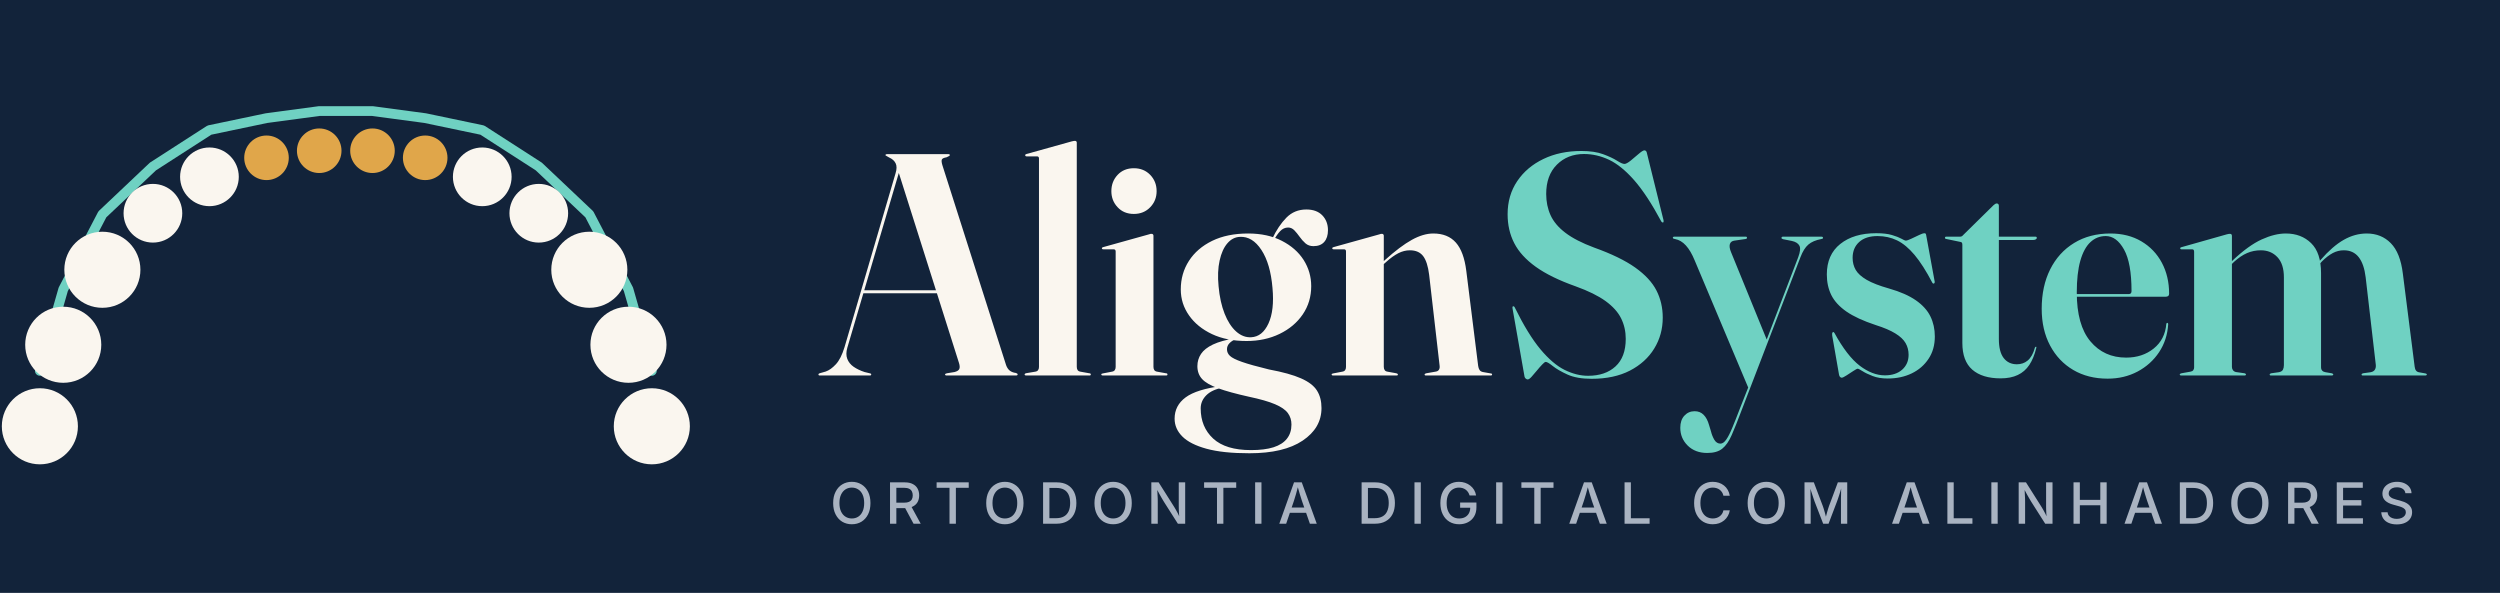
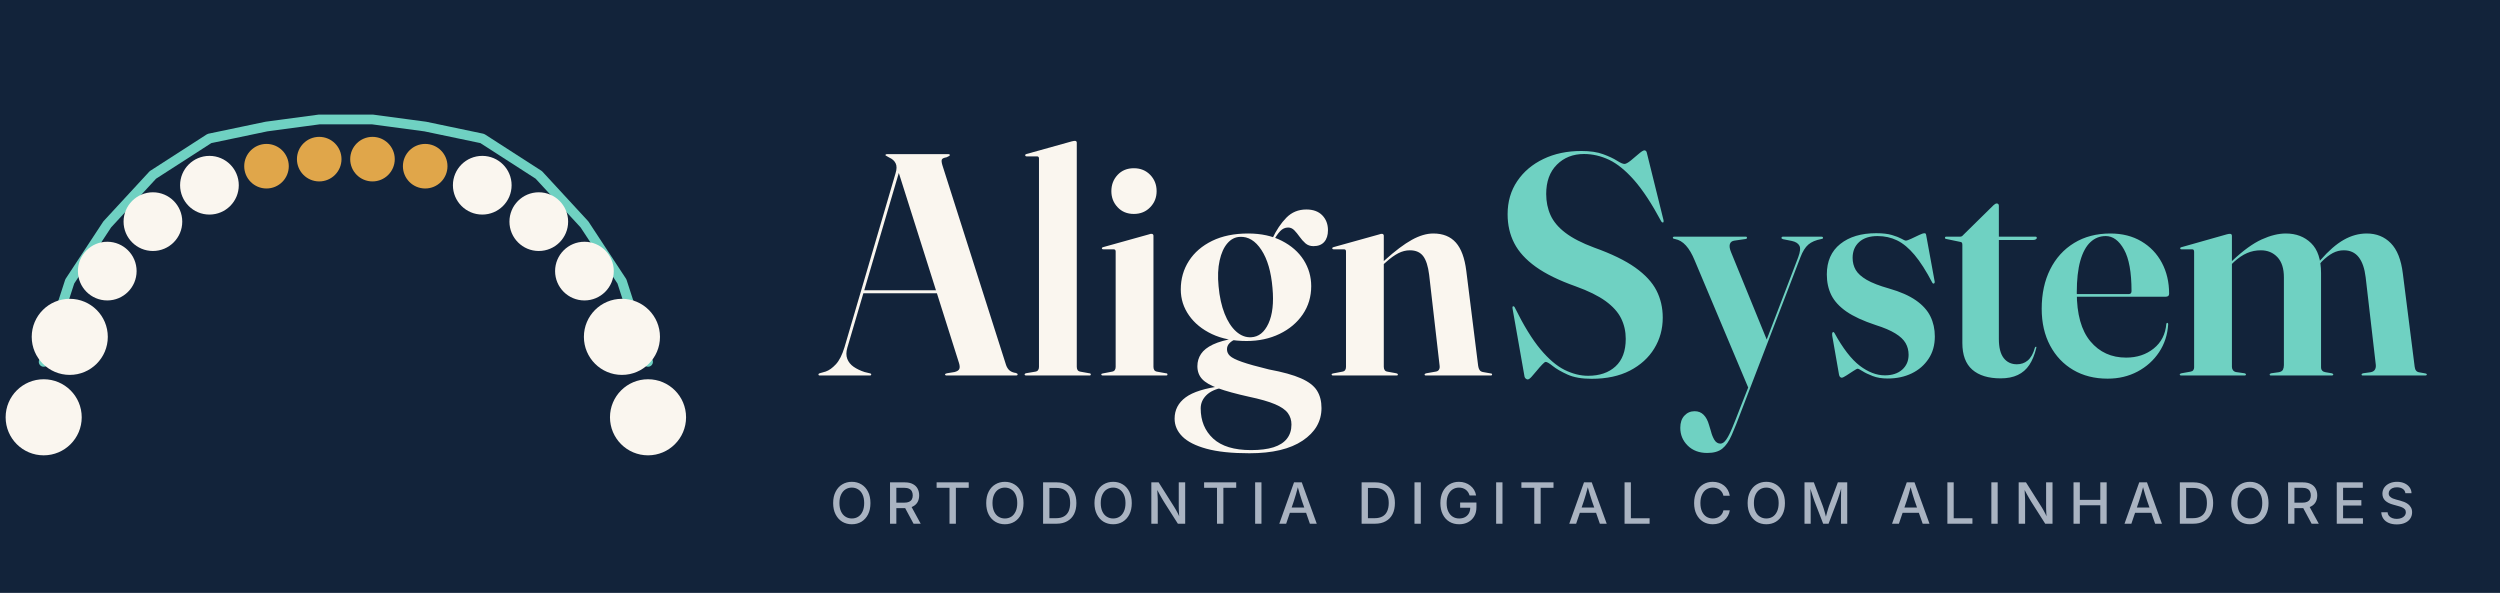
<svg xmlns="http://www.w3.org/2000/svg" viewBox="0 0 506 120" width="1518" height="360" role="img" aria-label="AlignSystem">
  <rect width="506" height="120" fill="#12233A" />
-   <g transform="translate(4 -2.6) scale(1.100)">
-     <path d="M3.7 70.6 L8.0 55.6 L15.2 41.8 L24.5 33.0 L34.9 26.3 L45.4 24.1 L55.1 22.8 L64.9 22.8 L74.6 24.1 L85.1 26.3 L95.5 33.0 L104.8 41.8 L112.0 55.6 L116.3 70.6" fill="none" stroke="#6FD1C2" stroke-width="1.8" stroke-linecap="round" stroke-linejoin="round" />
+   <g transform="translate(4 -0.9) scale(1.100)">
+     <path d="M4.4 67.4 L9.2 52.6 L16.1 42.1 L24.5 33.0 L34.9 26.3 L45.4 24.1 L55.1 22.8 L64.9 22.8 L74.6 24.1 L85.1 26.3 L95.5 33.0 L103.9 42.1 L110.8 52.6 L115.6 67.4" fill="none" stroke="#6FD1C2" stroke-width="1.8" stroke-linecap="round" stroke-linejoin="round" />
    <circle cx="64.9" cy="30.1" r="4.1" fill="#E0A64A" />
    <circle cx="74.6" cy="31.4" r="4.1" fill="#E0A64A" />
    <circle cx="85.1" cy="34.9" r="5.4" fill="#FAF6EF" />
    <circle cx="95.5" cy="41.6" r="5.4" fill="#FAF6EF" />
-     <circle cx="104.8" cy="52.0" r="7" fill="#FAF6EF" />
-     <circle cx="112.0" cy="65.8" r="7" fill="#FAF6EF" />
-     <circle cx="116.3" cy="80.8" r="7" fill="#FAF6EF" />
+     <circle cx="103.9" cy="50.7" r="5.4" fill="#FAF6EF" />
+     <circle cx="110.8" cy="62.8" r="7" fill="#FAF6EF" />
+     <circle cx="115.6" cy="77.6" r="7" fill="#FAF6EF" />
    <circle cx="55.1" cy="30.1" r="4.1" fill="#E0A64A" />
    <circle cx="45.4" cy="31.4" r="4.1" fill="#E0A64A" />
    <circle cx="34.9" cy="34.9" r="5.4" fill="#FAF6EF" />
    <circle cx="24.5" cy="41.6" r="5.4" fill="#FAF6EF" />
-     <circle cx="15.2" cy="52.0" r="7" fill="#FAF6EF" />
-     <circle cx="8.0" cy="65.8" r="7" fill="#FAF6EF" />
-     <circle cx="3.7" cy="80.8" r="7" fill="#FAF6EF" />
+     <circle cx="16.1" cy="50.7" r="5.4" fill="#FAF6EF" />
+     <circle cx="9.2" cy="62.8" r="7" fill="#FAF6EF" />
+     <circle cx="4.4" cy="77.6" r="7" fill="#FAF6EF" />
  </g>
  <path d="M174.45 59.36L174.61 58.75L190.90 58.75L190.99 59.36L174.45 59.36M176.34 75.81Q176.34 75.87 176.27 75.94Q176.21 76 176.08 76L165.87 76Q165.78 76 165.71 75.94Q165.65 75.87 165.65 75.81Q165.65 75.68 165.74 75.63Q165.84 75.58 165.90 75.55L167.12 75.20Q168.14 74.85 169.18 73.73Q170.22 72.61 170.93 70.27L181.26 35.07Q181.65 33.82 181.28 33.06Q180.91 32.29 179.95 31.87Q179.57 31.62 179.39 31.55Q179.22 31.49 179.22 31.39Q179.22 31.30 179.30 31.25Q179.38 31.20 179.54 31.20L191.98 31.20Q192.11 31.20 192.18 31.25Q192.24 31.30 192.24 31.39Q192.24 31.49 192.10 31.58Q191.95 31.68 191.57 31.84Q190.80 31.97 190.64 32.27Q190.48 32.58 190.74 33.44L203.63 73.89Q203.89 74.62 204.37 75.01Q204.85 75.39 205.62 75.49Q205.81 75.55 205.89 75.62Q205.97 75.68 205.97 75.81Q205.97 75.87 205.89 75.94Q205.81 76 205.68 76L191.57 76Q191.44 76 191.36 75.94Q191.28 75.87 191.28 75.81Q191.28 75.68 191.38 75.65Q191.47 75.62 191.66 75.55L193.20 75.30Q193.97 75.10 194.16 74.69Q194.35 74.27 194.10 73.47L181.78 34.56L182.54 32.90L171.50 70.37Q171.12 71.68 171.49 72.64Q171.86 73.60 172.78 74.24Q173.71 74.88 174.99 75.30L176.02 75.55Q176.21 75.58 176.27 75.63Q176.34 75.68 176.34 75.81M217.94 28.86L217.94 74.24Q217.94 74.66 218.11 74.91Q218.29 75.17 218.70 75.23L220.46 75.55Q220.66 75.55 220.72 75.63Q220.78 75.71 220.78 75.81Q220.78 75.87 220.72 75.94Q220.66 76 220.53 76L207.63 76Q207.54 76 207.46 75.94Q207.38 75.87 207.38 75.81Q207.38 75.71 207.47 75.63Q207.57 75.55 207.79 75.52L209.52 75.23Q209.94 75.17 210.11 74.91Q210.29 74.66 210.29 74.27L210.29 32.06Q210.29 31.87 210.19 31.76Q210.10 31.65 209.87 31.65L207.79 31.65Q207.63 31.65 207.57 31.58Q207.50 31.52 207.50 31.42Q207.50 31.30 207.58 31.25Q207.66 31.20 207.76 31.17L216.94 28.61Q217.23 28.54 217.34 28.53Q217.46 28.51 217.58 28.51Q217.74 28.51 217.84 28.61Q217.94 28.70 217.94 28.86M233.46 47.71L233.46 74.24Q233.46 74.66 233.63 74.91Q233.81 75.17 234.22 75.23L235.98 75.55Q236.18 75.55 236.24 75.63Q236.30 75.71 236.30 75.81Q236.30 75.87 236.24 75.94Q236.18 76 236.05 76L223.15 76Q223.06 76 222.98 75.94Q222.90 75.87 222.90 75.81Q222.90 75.71 222.96 75.66Q223.02 75.62 223.22 75.58L225.04 75.23Q225.46 75.17 225.63 74.91Q225.81 74.66 225.81 74.27L225.81 50.88Q225.81 50.69 225.71 50.58Q225.62 50.46 225.39 50.46L223.31 50.46Q223.15 50.46 223.09 50.40Q223.02 50.34 223.02 50.24Q223.02 50.14 223.10 50.10Q223.18 50.05 223.28 50.02L232.46 47.46Q232.75 47.36 232.86 47.34Q232.98 47.33 233.10 47.33Q233.26 47.33 233.36 47.44Q233.46 47.55 233.46 47.71M229.49 43.30Q227.47 43.30 226.21 41.95Q224.94 40.61 224.94 38.69Q224.94 36.74 226.21 35.39Q227.47 34.05 229.49 34.05Q231.50 34.05 232.80 35.39Q234.10 36.74 234.10 38.69Q234.10 40.61 232.80 41.95Q231.50 43.30 229.49 43.30M256.85 74.78Q253.20 73.89 251.38 73.25Q249.55 72.61 248.94 72.03Q248.34 71.46 248.34 70.69Q248.34 69.98 248.85 69.46Q249.36 68.93 250.06 68.70L250.06 68.45Q247.18 68.93 245.50 69.73Q243.82 70.53 243.09 71.63Q242.35 72.74 242.35 74.11Q242.35 75.68 243.31 76.72Q244.27 77.76 246.56 78.59Q248.85 79.42 252.75 80.29Q256.21 81.02 258.08 81.82Q259.95 82.62 260.67 83.62Q261.39 84.61 261.39 85.92Q261.39 87.62 260.48 88.78Q259.57 89.95 257.76 90.53Q255.95 91.10 253.20 91.10Q248.08 91.10 245.55 88.77Q243.02 86.43 243.02 82.66Q243.02 81.15 244.14 80.02Q245.26 78.88 247.47 78.46L247.41 78.11Q242.19 78.78 239.97 80.43Q237.74 82.08 237.74 84.74Q237.74 86.78 239.31 88.35Q240.88 89.92 244.21 90.83Q247.54 91.74 252.88 91.74Q259.86 91.74 263.66 89.18Q267.47 86.62 267.47 82.59Q267.47 80.51 266.56 79.06Q265.65 77.60 263.33 76.58Q261.01 75.55 256.85 74.78M257.49 48.35L257.23 48.90L257.71 48.83Q258.38 47.55 259.09 46.80Q259.79 46.05 260.72 46.05Q261.42 46.05 261.97 46.61Q262.51 47.17 263.04 47.92Q263.57 48.67 264.22 49.25Q264.88 49.82 265.84 49.82Q267.28 49.82 268.03 48.96Q268.78 48.10 268.78 46.59Q268.78 44.77 267.63 43.58Q266.48 42.40 264.40 42.40Q262 42.40 260.37 44.05Q258.74 45.70 257.49 48.35M265.39 57.92Q265.39 55.04 263.86 52.62Q262.32 50.21 259.44 48.74Q256.56 47.26 252.62 47.26Q248.40 47.26 245.34 48.75Q242.29 50.24 240.64 52.80Q238.99 55.36 238.99 58.59Q238.99 61.47 240.66 63.84Q242.32 66.21 245.30 67.62Q248.27 69.02 252.30 69.02Q256.02 69.02 258.99 67.58Q261.97 66.14 263.68 63.63Q265.39 61.12 265.39 57.92M250.96 47.94Q253.49 47.81 255.31 50.59Q257.14 53.38 257.55 58.27Q257.97 62.78 256.74 65.47Q255.50 68.16 253.23 68.26Q251.60 68.35 250.19 67.09Q248.78 65.82 247.86 63.49Q246.93 61.15 246.64 57.95Q246.35 54.98 246.85 52.74Q247.34 50.50 248.42 49.25Q249.49 48 250.96 47.94M280.08 47.71L280.08 74.24Q280.08 74.66 280.26 74.91Q280.43 75.17 280.85 75.23L282.61 75.55Q282.93 75.62 282.93 75.81Q282.93 76 282.67 76L269.78 76Q269.68 76 269.60 75.94Q269.52 75.87 269.52 75.81Q269.52 75.71 269.58 75.66Q269.65 75.62 269.84 75.58L271.66 75.23Q272.08 75.17 272.26 74.91Q272.43 74.66 272.43 74.27L272.43 50.88Q272.43 50.69 272.34 50.58Q272.24 50.46 272.02 50.46L269.94 50.46Q269.78 50.46 269.71 50.40Q269.65 50.34 269.65 50.24Q269.65 50.14 269.73 50.10Q269.81 50.05 269.90 50.02L279.09 47.46Q279.38 47.36 279.49 47.34Q279.60 47.33 279.73 47.33Q279.89 47.33 279.98 47.44Q280.08 47.55 280.08 47.71M280.56 53.02L279.44 54.02L279.12 53.70L280.27 52.67Q283.44 49.82 285.76 48.54Q288.08 47.26 290.10 47.26Q293.04 47.26 294.67 49.10Q296.30 50.94 296.78 54.85L299.18 74.05Q299.25 74.56 299.46 74.88Q299.66 75.20 300.14 75.30L301.71 75.58Q301.87 75.58 301.94 75.65Q302 75.71 302 75.81Q302 75.87 301.94 75.94Q301.87 76 301.74 76L288.62 76Q288.34 76 288.34 75.81Q288.34 75.62 288.69 75.55L290.51 75.23Q291.02 75.17 291.23 74.85Q291.44 74.53 291.38 74.05L289.26 55.62Q288.94 53.02 288.05 51.84Q287.15 50.66 285.36 50.66Q284.18 50.66 283.02 51.25Q281.87 51.84 280.56 53.02" fill="#FAF6EF" />
  <path d="M322.14 76.67Q319.16 76.67 317.26 75.81Q315.35 74.94 314.30 74.10Q313.24 73.25 312.86 73.25Q312.63 73.25 312.14 73.78Q311.64 74.30 311.06 75.01Q310.49 75.71 309.99 76.26Q309.50 76.80 309.21 76.80Q309.02 76.80 308.82 76.64Q308.63 76.48 308.57 76.26L306.14 62.46Q306.10 62.27 306.12 62.16Q306.14 62.05 306.20 62.02Q306.30 61.95 306.41 62.02Q306.52 62.08 306.58 62.21Q309.27 67.68 311.78 70.69Q314.30 73.70 316.70 74.88Q319.10 76.06 321.43 76.06Q324.92 76.06 326.98 74.16Q329.05 72.26 329.05 68.58Q329.05 66.34 328.12 64.45Q327.19 62.56 324.97 60.94Q322.74 59.33 318.90 57.95Q313.85 56.16 310.84 54Q307.83 51.84 306.49 49.23Q305.14 46.62 305.14 43.36Q305.14 39.55 307.08 36.67Q309.02 33.79 312.38 32.18Q315.74 30.56 320.06 30.56Q322.74 30.56 324.50 31.22Q326.26 31.87 327.29 32.53Q328.31 33.18 328.79 33.18Q329.21 33.18 330.06 32.50Q330.90 31.81 331.70 31.12Q332.50 30.43 332.82 30.43Q332.98 30.43 333.11 30.53Q333.24 30.62 333.30 30.85L336.70 44.58Q336.73 44.77 336.71 44.86Q336.70 44.96 336.63 45.02Q336.57 45.06 336.46 45.01Q336.34 44.96 336.25 44.83Q333.37 39.46 330.78 36.50Q328.18 33.54 325.69 32.35Q323.19 31.17 320.60 31.17Q317.27 31.17 315.11 33.33Q312.95 35.49 312.95 39.26Q312.95 41.60 313.83 43.55Q314.71 45.50 316.84 47.12Q318.97 48.74 322.65 50.11Q327.93 52 330.95 54.14Q333.98 56.29 335.26 58.78Q336.54 61.28 336.54 64.29Q336.54 67.74 334.82 70.54Q333.11 73.34 329.90 75.01Q326.68 76.67 322.14 76.67M350.39 51.10L357.72 69.06L353.98 78.78L343 52.70Q342.20 50.75 341.22 49.68Q340.25 48.61 339.03 48.38Q338.71 48.32 338.65 48.26Q338.58 48.19 338.58 48.13Q338.58 48 338.66 47.95Q338.74 47.90 338.84 47.90L353.30 47.90Q353.46 47.90 353.53 47.95Q353.59 48 353.59 48.16Q353.59 48.26 353.51 48.30Q353.43 48.35 353.27 48.38L351.06 48.70Q350.30 48.80 350.12 49.42Q349.94 50.05 350.39 51.10M352.12 82.78L355.16 75.07L355.58 73.95L363.96 52.06Q364.57 50.43 364.20 49.73Q363.83 49.02 362.68 48.77L360.92 48.42Q360.73 48.35 360.65 48.30Q360.57 48.26 360.57 48.16Q360.57 48.03 360.65 47.97Q360.73 47.90 360.86 47.90L368.66 47.90Q368.82 47.90 368.90 47.97Q368.98 48.03 368.98 48.16Q368.98 48.26 368.90 48.30Q368.82 48.35 368.63 48.38Q366.94 48.70 366.01 49.50Q365.08 50.30 364.41 52.06L352.44 83.20Q351.32 86.18 350.50 88.05Q349.69 89.92 348.60 90.80Q347.51 91.68 345.56 91.68Q343.10 91.68 341.59 90.19Q340.09 88.70 340.09 86.59Q340.09 85.02 340.92 84.13Q341.75 83.23 343 83.23Q344.09 83.23 344.81 83.95Q345.53 84.67 345.91 86.02L346.30 87.30Q346.52 88.22 346.98 89.01Q347.45 89.79 348.22 89.79Q348.82 89.79 349.40 88.96Q349.98 88.13 350.63 86.54Q351.29 84.96 352.12 82.78M381.50 75.97Q383.70 75.97 385 74.82Q386.30 73.66 386.30 71.81Q386.30 70.50 385.69 69.44Q385.08 68.38 383.62 67.49Q382.17 66.59 379.64 65.79Q375.86 64.54 373.72 63.06Q371.58 61.57 370.66 59.73Q369.75 57.89 369.75 55.55Q369.75 51.55 372.47 49.38Q375.19 47.20 379.74 47.20Q381.69 47.20 382.94 47.57Q384.18 47.94 384.86 48.32Q385.53 48.70 385.72 48.70Q386.04 48.70 386.84 48.32Q387.64 47.94 388.42 47.57Q389.21 47.20 389.46 47.20Q389.59 47.20 389.70 47.25Q389.82 47.30 389.85 47.55L391.54 56.77Q391.61 57.02 391.58 57.17Q391.54 57.31 391.45 57.38Q391.35 57.41 391.26 57.38Q391.16 57.34 391.10 57.22Q389.24 53.66 387.51 51.60Q385.78 49.54 383.98 48.66Q382.17 47.78 380.02 47.78Q377.62 47.78 376.30 48.98Q374.97 50.18 374.97 52.19Q374.97 53.54 375.59 54.62Q376.22 55.71 377.82 56.64Q379.42 57.57 382.36 58.40Q385.72 59.36 387.77 60.78Q389.82 62.21 390.71 64.03Q391.61 65.86 391.61 68.10Q391.61 70.72 390.34 72.62Q389.08 74.53 386.94 75.57Q384.79 76.61 382.07 76.61Q380.31 76.61 379.03 76.11Q377.75 75.62 376.97 75.12Q376.18 74.62 375.99 74.62Q375.83 74.62 375.14 75.07Q374.46 75.52 373.74 75.98Q373.02 76.45 372.76 76.45Q372.60 76.45 372.44 76.30Q372.28 76.16 372.22 75.84L370.84 67.94Q370.81 67.58 370.84 67.44Q370.87 67.30 370.97 67.23Q371.06 67.17 371.13 67.22Q371.19 67.26 371.29 67.39Q373.85 72.06 376.41 74.02Q378.97 75.97 381.50 75.97M396.76 48.96L393.98 48.38Q393.78 48.35 393.72 48.29Q393.66 48.22 393.66 48.13Q393.66 48.03 393.72 47.97Q393.78 47.90 393.88 47.90L396.70 47.90Q396.89 47.90 397.03 47.84Q397.18 47.78 397.30 47.62L403.48 41.54Q403.64 41.38 403.82 41.28Q403.99 41.18 404.15 41.18Q404.34 41.18 404.46 41.31Q404.57 41.44 404.57 41.66L404.57 68.61Q404.57 71.20 405.54 72.46Q406.52 73.73 408.22 73.73Q408.82 73.73 409.37 73.55Q409.91 73.38 410.39 72.98Q410.87 72.58 411.24 71.94Q411.61 71.30 411.86 70.37Q411.93 70.18 412.07 70.18Q412.22 70.18 412.15 70.40Q411.64 72.51 410.73 73.87Q409.82 75.23 408.39 75.90Q406.97 76.58 404.92 76.58Q401.21 76.58 399.19 74.82Q397.18 73.06 397.18 69.41L397.18 49.57Q397.18 49.28 397.10 49.14Q397.02 48.99 396.76 48.96M411.45 48.58L402.20 48.58L402.42 47.90L411.93 47.90Q412.09 47.90 412.17 47.95Q412.25 48 412.25 48.16Q412.25 48.32 412.04 48.45Q411.83 48.58 411.45 48.58M439.03 59.46Q439.03 59.74 438.86 59.90Q438.68 60.06 438.30 60.06L418.49 60.06L418.49 59.52L430.87 59.52Q431.42 59.52 431.42 58.91Q431.42 53.22 429.90 50.50Q428.38 47.78 426.20 47.78Q424.41 47.78 423.10 49.01Q421.78 50.24 421.06 52.77Q420.34 55.30 420.34 59.20Q420.34 65.79 423.10 69.09Q425.85 72.38 430.33 72.38Q433.62 72.38 435.91 70.54Q438.20 68.70 438.46 65.57Q438.49 65.44 438.55 65.39Q438.62 65.34 438.65 65.34Q438.71 65.34 438.78 65.41Q438.84 65.47 438.84 65.63Q438.65 68.80 437 71.28Q435.35 73.76 432.65 75.20Q429.94 76.64 426.58 76.64Q422.62 76.64 419.62 74.88Q416.63 73.12 414.94 69.94Q413.24 66.75 413.24 62.50Q413.24 57.95 414.95 54.53Q416.66 51.10 419.80 49.18Q422.94 47.26 427.13 47.26Q430.74 47.26 433.42 48.85Q436.09 50.43 437.56 53.18Q439.03 55.94 439.03 59.46M451.74 47.74L451.74 74.27Q451.74 74.62 451.94 74.91Q452.15 75.20 452.54 75.30L454.30 75.55Q454.58 75.62 454.58 75.81Q454.58 76 454.26 76L441.46 76Q441.34 76 441.26 75.94Q441.18 75.87 441.18 75.81Q441.18 75.71 441.27 75.65Q441.37 75.58 441.53 75.55L443.32 75.23Q443.74 75.17 443.91 74.93Q444.09 74.69 444.09 74.37L444.09 50.98Q444.09 50.75 444.01 50.61Q443.93 50.46 443.67 50.46L441.50 50.46Q441.40 50.46 441.34 50.40Q441.27 50.34 441.27 50.27Q441.27 50.18 441.34 50.11Q441.40 50.05 441.56 50.02L450.74 47.42Q451 47.36 451.13 47.34Q451.26 47.33 451.38 47.33Q451.58 47.33 451.66 47.46Q451.74 47.58 451.74 47.74M452.15 53.02L451.10 54.05L450.78 53.76L451.90 52.70Q455.13 49.66 457.77 48.46Q460.41 47.26 462.65 47.26Q465.78 47.26 467.78 49.22Q469.78 51.17 469.78 55.30L469.78 74.34Q469.78 74.75 470.01 75.01Q470.23 75.26 470.65 75.33L471.93 75.55Q472.25 75.62 472.25 75.81Q472.25 76 471.86 76L459.64 76Q459.38 76 459.38 75.81Q459.38 75.62 459.70 75.55L461.27 75.33Q461.88 75.20 462.07 74.82Q462.26 74.43 462.26 73.89L462.26 56.13Q462.26 53.44 460.95 52.05Q459.64 50.66 457.59 50.66Q456.12 50.66 454.81 51.22Q453.50 51.78 452.15 53.02M469.94 52.93L468.98 54.05L468.66 53.76L469.69 52.61Q472.12 49.82 474.38 48.54Q476.63 47.26 479.03 47.26Q481.98 47.26 483.90 49.22Q485.82 51.17 486.33 55.33L488.73 74.24Q488.79 74.75 489.02 75.02Q489.24 75.30 489.66 75.36L490.90 75.58Q491.03 75.62 491.11 75.66Q491.19 75.71 491.19 75.81Q491.19 75.87 491.11 75.94Q491.03 76 490.90 76L478.23 76Q477.98 76 477.98 75.81Q477.98 75.62 478.30 75.55L479.86 75.33Q480.47 75.20 480.70 74.78Q480.92 74.37 480.86 73.82L478.81 56.13Q478.49 53.44 477.40 52.05Q476.31 50.66 474.39 50.66Q473.21 50.66 472.15 51.22Q471.10 51.78 469.94 52.93" fill="#6FD1C2" />
  <path d="M172.41 106.11Q171.33 106.11 170.47 105.60Q169.62 105.08 169.13 104.12Q168.63 103.16 168.63 101.82Q168.63 100.48 169.13 99.52Q169.62 98.55 170.47 98.04Q171.33 97.52 172.41 97.52Q173.50 97.52 174.35 98.04Q175.20 98.55 175.69 99.52Q176.18 100.48 176.18 101.82Q176.18 103.16 175.69 104.12Q175.20 105.08 174.35 105.60Q173.50 106.11 172.41 106.11M172.41 104.94Q173.13 104.94 173.69 104.59Q174.26 104.23 174.58 103.53Q174.91 102.83 174.91 101.82Q174.91 100.80 174.58 100.10Q174.26 99.40 173.69 99.05Q173.13 98.69 172.41 98.69Q171.69 98.69 171.13 99.05Q170.56 99.41 170.23 100.11Q169.90 100.81 169.90 101.82Q169.90 102.83 170.23 103.53Q170.56 104.23 171.13 104.58Q171.69 104.94 172.41 104.94M181.42 106L180.14 106L180.14 97.63L183.14 97.63Q184.11 97.63 184.75 97.97Q185.40 98.30 185.72 98.90Q186.04 99.49 186.04 100.26Q186.04 101.04 185.72 101.62Q185.39 102.20 184.75 102.52Q184.10 102.84 183.13 102.84L180.88 102.84L180.88 101.74L183.01 101.74Q183.62 101.74 184 101.57Q184.38 101.39 184.56 101.06Q184.74 100.73 184.74 100.26Q184.74 99.79 184.56 99.45Q184.38 99.10 184 98.92Q183.62 98.73 182.99 98.73L181.42 98.73L181.42 106M186.35 106L184.90 106L182.87 102.22L184.29 102.22M192.18 98.73L189.57 98.73L189.57 97.63L196.07 97.63L196.07 98.73L193.47 98.73L193.47 106L192.18 106M203.39 106.11Q202.30 106.11 201.45 105.60Q200.59 105.08 200.10 104.12Q199.61 103.16 199.61 101.82Q199.61 100.48 200.10 99.52Q200.59 98.55 201.45 98.04Q202.30 97.52 203.39 97.52Q204.47 97.52 205.32 98.04Q206.17 98.55 206.66 99.52Q207.16 100.48 207.16 101.82Q207.16 103.16 206.66 104.12Q206.17 105.08 205.32 105.60Q204.47 106.11 203.39 106.11M203.39 104.94Q204.10 104.94 204.67 104.59Q205.23 104.23 205.56 103.53Q205.89 102.83 205.89 101.82Q205.89 100.80 205.56 100.10Q205.23 99.40 204.67 99.05Q204.10 98.69 203.39 98.69Q202.67 98.69 202.10 99.05Q201.54 99.41 201.21 100.11Q200.88 100.81 200.88 101.82Q200.88 102.83 201.21 103.53Q201.54 104.23 202.10 104.58Q202.67 104.94 203.39 104.94M213.84 106L211.77 106L211.77 104.88L213.77 104.88Q214.72 104.88 215.35 104.52Q215.97 104.17 216.29 103.48Q216.60 102.79 216.60 101.81Q216.60 100.82 216.29 100.14Q215.98 99.46 215.37 99.11Q214.75 98.76 213.84 98.76L211.72 98.76L211.72 97.63L213.92 97.63Q215.15 97.63 216.04 98.13Q216.92 98.63 217.39 99.57Q217.86 100.50 217.86 101.81Q217.86 103.11 217.39 104.05Q216.91 104.99 216.01 105.49Q215.11 106 213.84 106M211.12 97.63L212.40 97.63L212.40 106L211.12 106M225.30 106.11Q224.22 106.11 223.36 105.60Q222.51 105.08 222.02 104.12Q221.52 103.16 221.52 101.82Q221.52 100.48 222.02 99.52Q222.51 98.55 223.36 98.04Q224.22 97.52 225.30 97.52Q226.39 97.52 227.24 98.04Q228.09 98.55 228.58 99.52Q229.07 100.48 229.07 101.82Q229.07 103.16 228.58 104.12Q228.09 105.08 227.24 105.60Q226.39 106.11 225.30 106.11M225.30 104.94Q226.02 104.94 226.58 104.59Q227.15 104.23 227.47 103.53Q227.80 102.83 227.80 101.82Q227.80 100.80 227.47 100.10Q227.15 99.40 226.58 99.05Q226.02 98.69 225.30 98.69Q224.58 98.69 224.02 99.05Q223.45 99.41 223.12 100.11Q222.79 100.81 222.79 101.82Q222.79 102.83 223.12 103.53Q223.45 104.23 224.02 104.58Q224.58 104.94 225.30 104.94M234.33 106L233.03 106L233.03 97.63L234.51 97.63L237.66 102.61Q237.82 102.86 238.01 103.20Q238.21 103.55 238.43 103.98Q238.65 104.41 238.86 104.91L238.70 104.91Q238.65 104.43 238.63 103.96Q238.60 103.50 238.59 103.09Q238.58 102.68 238.58 102.40L238.58 97.63L239.88 97.63L239.88 106L238.40 106L235.57 101.55Q235.35 101.18 235.13 100.81Q234.91 100.44 234.65 99.96Q234.39 99.47 234.02 98.77L234.22 98.77Q234.25 99.39 234.27 99.93Q234.30 100.46 234.32 100.88Q234.33 101.29 234.33 101.54M246.32 98.73L243.71 98.73L243.71 97.63L250.21 97.63L250.21 98.73L247.61 98.73L247.61 106L246.32 106M254.04 97.63L255.32 97.63L255.32 106L254.04 106M260.32 106L258.93 106L261.91 97.63L263.48 97.63L266.51 106L265.12 106L263.50 101.34Q263.31 100.78 263.08 100.01Q262.85 99.24 262.55 98.16L262.81 98.16Q262.53 99.25 262.30 100.03Q262.07 100.81 261.90 101.34L260.32 106M264.89 103.79L260.54 103.79L260.54 102.73L264.89 102.73M278.31 106L276.24 106L276.24 104.88L278.24 104.88Q279.19 104.88 279.82 104.52Q280.45 104.17 280.76 103.48Q281.08 102.79 281.08 101.81Q281.08 100.82 280.77 100.14Q280.45 99.46 279.84 99.11Q279.22 98.76 278.31 98.76L276.20 98.76L276.20 97.63L278.39 97.63Q279.63 97.63 280.51 98.13Q281.39 98.63 281.86 99.57Q282.33 100.50 282.33 101.81Q282.33 103.11 281.86 104.05Q281.39 104.99 280.48 105.49Q279.58 106 278.31 106M275.59 97.63L276.87 97.63L276.87 106L275.59 106M286.29 97.63L287.57 97.63L287.57 106L286.29 106M295.34 106.11Q294.20 106.11 293.35 105.59Q292.49 105.07 292.01 104.10Q291.53 103.14 291.53 101.82Q291.53 100.49 292.02 99.52Q292.50 98.56 293.35 98.04Q294.20 97.52 295.28 97.52Q295.96 97.52 296.54 97.72Q297.13 97.92 297.59 98.29Q298.06 98.66 298.36 99.16Q298.66 99.67 298.76 100.28L297.44 100.28Q297.33 99.91 297.14 99.62Q296.94 99.32 296.67 99.12Q296.39 98.91 296.05 98.80Q295.70 98.69 295.29 98.69Q294.59 98.69 294.02 99.05Q293.46 99.41 293.13 100.11Q292.80 100.81 292.80 101.82Q292.80 102.83 293.13 103.52Q293.46 104.22 294.03 104.58Q294.60 104.94 295.34 104.94Q296.02 104.94 296.52 104.67Q297.02 104.40 297.30 103.90Q297.58 103.39 297.58 102.71L297.91 102.77L295.53 102.77L295.53 101.71L298.83 101.71L298.83 102.67Q298.83 103.73 298.38 104.50Q297.93 105.27 297.14 105.69Q296.35 106.11 295.34 106.11M302.82 97.63L304.10 97.63L304.10 106L302.82 106M310.54 98.73L307.93 98.73L307.93 97.63L314.43 97.63L314.43 98.73L311.83 98.73L311.83 106L310.54 106M319.01 106L317.62 106L320.60 97.63L322.17 97.63L325.20 106L323.81 106L322.19 101.34Q322 100.78 321.77 100.01Q321.54 99.24 321.24 98.16L321.50 98.16Q321.21 99.25 320.99 100.03Q320.76 100.81 320.59 101.34L319.01 106M323.58 103.79L319.23 103.79L319.23 102.73L323.58 102.73M333.88 106L328.81 106L328.81 97.63L330.09 97.63L330.09 104.90L333.88 104.90M346.66 106.11Q345.57 106.11 344.72 105.60Q343.87 105.08 343.38 104.12Q342.89 103.16 342.89 101.82Q342.89 100.48 343.38 99.52Q343.87 98.55 344.72 98.04Q345.57 97.52 346.66 97.52Q347.32 97.52 347.90 97.71Q348.48 97.90 348.94 98.27Q349.40 98.63 349.70 99.16Q350 99.68 350.11 100.34L348.82 100.34Q348.74 99.94 348.54 99.64Q348.34 99.33 348.06 99.12Q347.77 98.90 347.42 98.80Q347.06 98.69 346.67 98.69Q345.95 98.69 345.38 99.05Q344.81 99.41 344.49 100.11Q344.16 100.81 344.16 101.82Q344.16 102.83 344.49 103.53Q344.82 104.23 345.39 104.59Q345.96 104.94 346.67 104.94Q347.06 104.94 347.41 104.83Q347.76 104.73 348.05 104.51Q348.34 104.30 348.54 104Q348.74 103.69 348.82 103.29L350.11 103.29Q350.02 103.91 349.72 104.42Q349.43 104.94 348.98 105.32Q348.52 105.70 347.94 105.91Q347.35 106.11 346.66 106.11M357.50 106.11Q356.42 106.11 355.56 105.60Q354.71 105.08 354.22 104.12Q353.72 103.16 353.72 101.82Q353.72 100.48 354.22 99.52Q354.71 98.55 355.56 98.04Q356.42 97.52 357.50 97.52Q358.59 97.52 359.44 98.04Q360.29 98.55 360.78 99.52Q361.27 100.48 361.27 101.82Q361.27 103.16 360.78 104.12Q360.29 105.08 359.44 105.60Q358.59 106.11 357.50 106.11M357.50 104.94Q358.22 104.94 358.78 104.59Q359.35 104.23 359.67 103.53Q360 102.83 360 101.82Q360 100.80 359.67 100.10Q359.35 99.40 358.78 99.05Q358.22 98.69 357.50 98.69Q356.79 98.69 356.22 99.05Q355.65 99.41 355.32 100.11Q354.99 100.81 354.99 101.82Q354.99 102.83 355.32 103.53Q355.65 104.23 356.22 104.58Q356.79 104.94 357.50 104.94M366.48 106L365.23 106L365.23 97.63L367.12 97.63L368.94 102.43Q369.02 102.65 369.12 102.97Q369.22 103.30 369.33 103.68Q369.43 104.06 369.53 104.43Q369.62 104.80 369.70 105.10L369.43 105.10Q369.50 104.82 369.60 104.45Q369.69 104.09 369.80 103.70Q369.90 103.32 370.01 102.98Q370.11 102.65 370.19 102.43L371.98 97.63L373.88 97.63L373.88 106L372.61 106L372.61 101.50Q372.61 101.24 372.61 100.88Q372.62 100.52 372.63 100.12Q372.63 99.72 372.64 99.31Q372.65 98.90 372.66 98.52L372.75 98.52Q372.64 98.93 372.51 99.37Q372.38 99.80 372.25 100.21Q372.12 100.61 372.01 100.94Q371.89 101.28 371.81 101.50L370.10 106L369.01 106L367.27 101.50Q367.19 101.28 367.08 100.95Q366.97 100.63 366.84 100.22Q366.71 99.82 366.57 99.39Q366.44 98.95 366.31 98.52L366.42 98.52Q366.43 98.86 366.44 99.26Q366.45 99.67 366.45 100.08Q366.46 100.49 366.47 100.85Q366.48 101.22 366.48 101.50M384.34 106L382.95 106L385.93 97.63L387.50 97.63L390.53 106L389.15 106L387.52 101.34Q387.33 100.78 387.10 100.01Q386.87 99.24 386.58 98.16L386.83 98.16Q386.55 99.25 386.32 100.03Q386.09 100.81 385.92 101.34L384.34 106M388.92 103.79L384.56 103.79L384.56 102.73L388.92 102.73M399.22 106L394.15 106L394.15 97.63L395.43 97.63L395.43 104.90L399.22 104.90M403.05 97.63L404.33 97.63L404.33 106L403.05 106M409.88 106L408.58 106L408.58 97.63L410.06 97.63L413.21 102.61Q413.37 102.86 413.56 103.20Q413.76 103.55 413.98 103.98Q414.20 104.41 414.41 104.91L414.25 104.91Q414.20 104.43 414.18 103.96Q414.15 103.50 414.14 103.09Q414.13 102.68 414.13 102.40L414.13 97.63L415.43 97.63L415.43 106L413.95 106L411.12 101.55Q410.90 101.18 410.68 100.81Q410.46 100.44 410.20 99.96Q409.94 99.47 409.57 98.77L409.77 98.77Q409.80 99.39 409.82 99.93Q409.85 100.46 409.87 100.88Q409.88 101.29 409.88 101.54M420.96 106L419.68 106L419.68 97.63L420.96 97.63L420.96 101.17L425.10 101.17L425.10 97.63L426.39 97.63L426.39 106L425.10 106L425.10 102.27L420.96 102.27M431.39 106L430 106L432.98 97.63L434.55 97.63L437.58 106L436.20 106L434.57 101.34Q434.38 100.78 434.15 100.01Q433.92 99.24 433.63 98.16L433.88 98.16Q433.60 99.25 433.37 100.03Q433.14 100.81 432.97 101.34L431.39 106M435.97 103.79L431.62 103.79L431.62 102.73L435.97 102.73M443.91 106L441.85 106L441.85 104.88L443.85 104.88Q444.80 104.88 445.43 104.52Q446.05 104.17 446.37 103.48Q446.68 102.79 446.68 101.81Q446.68 100.82 446.37 100.14Q446.06 99.46 445.45 99.11Q444.83 98.76 443.91 98.76L441.80 98.76L441.80 97.63L444 97.63Q445.23 97.63 446.12 98.13Q447 98.63 447.47 99.57Q447.94 100.50 447.94 101.81Q447.94 103.11 447.47 104.05Q446.99 104.99 446.09 105.49Q445.19 106 443.91 106M441.20 97.63L442.48 97.63L442.48 106L441.20 106M455.38 106.11Q454.30 106.11 453.44 105.60Q452.59 105.08 452.10 104.12Q451.60 103.16 451.60 101.82Q451.60 100.48 452.10 99.52Q452.59 98.55 453.44 98.04Q454.30 97.52 455.38 97.52Q456.47 97.52 457.32 98.04Q458.17 98.55 458.66 99.52Q459.15 100.48 459.15 101.82Q459.15 103.16 458.66 104.12Q458.17 105.08 457.32 105.60Q456.47 106.11 455.38 106.11M455.38 104.94Q456.10 104.94 456.66 104.59Q457.23 104.23 457.55 103.53Q457.88 102.83 457.88 101.82Q457.88 100.80 457.55 100.10Q457.23 99.40 456.66 99.05Q456.10 98.69 455.38 98.69Q454.66 98.69 454.10 99.05Q453.53 99.41 453.20 100.11Q452.87 100.81 452.87 101.82Q452.87 102.83 453.20 103.53Q453.53 104.23 454.10 104.58Q454.66 104.94 455.38 104.94M464.39 106L463.11 106L463.11 97.63L466.11 97.63Q467.08 97.63 467.72 97.97Q468.37 98.30 468.69 98.90Q469.01 99.49 469.01 100.26Q469.01 101.04 468.69 101.62Q468.36 102.20 467.72 102.52Q467.07 102.84 466.10 102.84L463.85 102.84L463.85 101.74L465.98 101.74Q466.59 101.74 466.97 101.57Q467.35 101.39 467.53 101.06Q467.71 100.73 467.71 100.26Q467.71 99.79 467.53 99.45Q467.35 99.10 466.97 98.92Q466.59 98.73 465.96 98.73L464.39 98.73L464.39 106M469.32 106L467.87 106L465.84 102.22L467.26 102.22M478.26 106L472.96 106L472.96 97.63L478.23 97.63L478.23 98.73L474.24 98.73L474.24 101.23L477.94 101.23L477.94 102.32L474.24 102.32L474.24 104.90L478.26 104.90M485.11 106.14Q484.17 106.14 483.48 105.84Q482.79 105.55 482.40 104.99Q482.01 104.44 481.97 103.68L483.25 103.68Q483.29 104.13 483.55 104.43Q483.80 104.73 484.21 104.87Q484.62 105.02 485.10 105.02Q485.63 105.02 486.05 104.85Q486.46 104.69 486.70 104.38Q486.94 104.07 486.94 103.67Q486.94 103.30 486.73 103.07Q486.52 102.84 486.16 102.68Q485.81 102.53 485.35 102.41L484.38 102.14Q483.35 101.87 482.77 101.33Q482.20 100.79 482.20 99.93Q482.20 99.21 482.59 98.66Q482.98 98.12 483.65 97.82Q484.32 97.52 485.16 97.52Q486.02 97.52 486.68 97.82Q487.33 98.12 487.70 98.64Q488.08 99.17 488.09 99.83L486.85 99.83Q486.79 99.26 486.32 98.95Q485.85 98.63 485.13 98.63Q484.63 98.63 484.26 98.79Q483.88 98.95 483.68 99.23Q483.47 99.50 483.47 99.86Q483.47 100.26 483.72 100.50Q483.96 100.74 484.31 100.89Q484.66 101.03 484.98 101.11L485.80 101.33Q486.20 101.43 486.62 101.60Q487.04 101.77 487.40 102.04Q487.76 102.32 487.98 102.72Q488.21 103.12 488.21 103.69Q488.21 104.39 487.84 104.95Q487.48 105.51 486.78 105.82Q486.09 106.14 485.11 106.14" fill="#A9B3C1" />
</svg>
